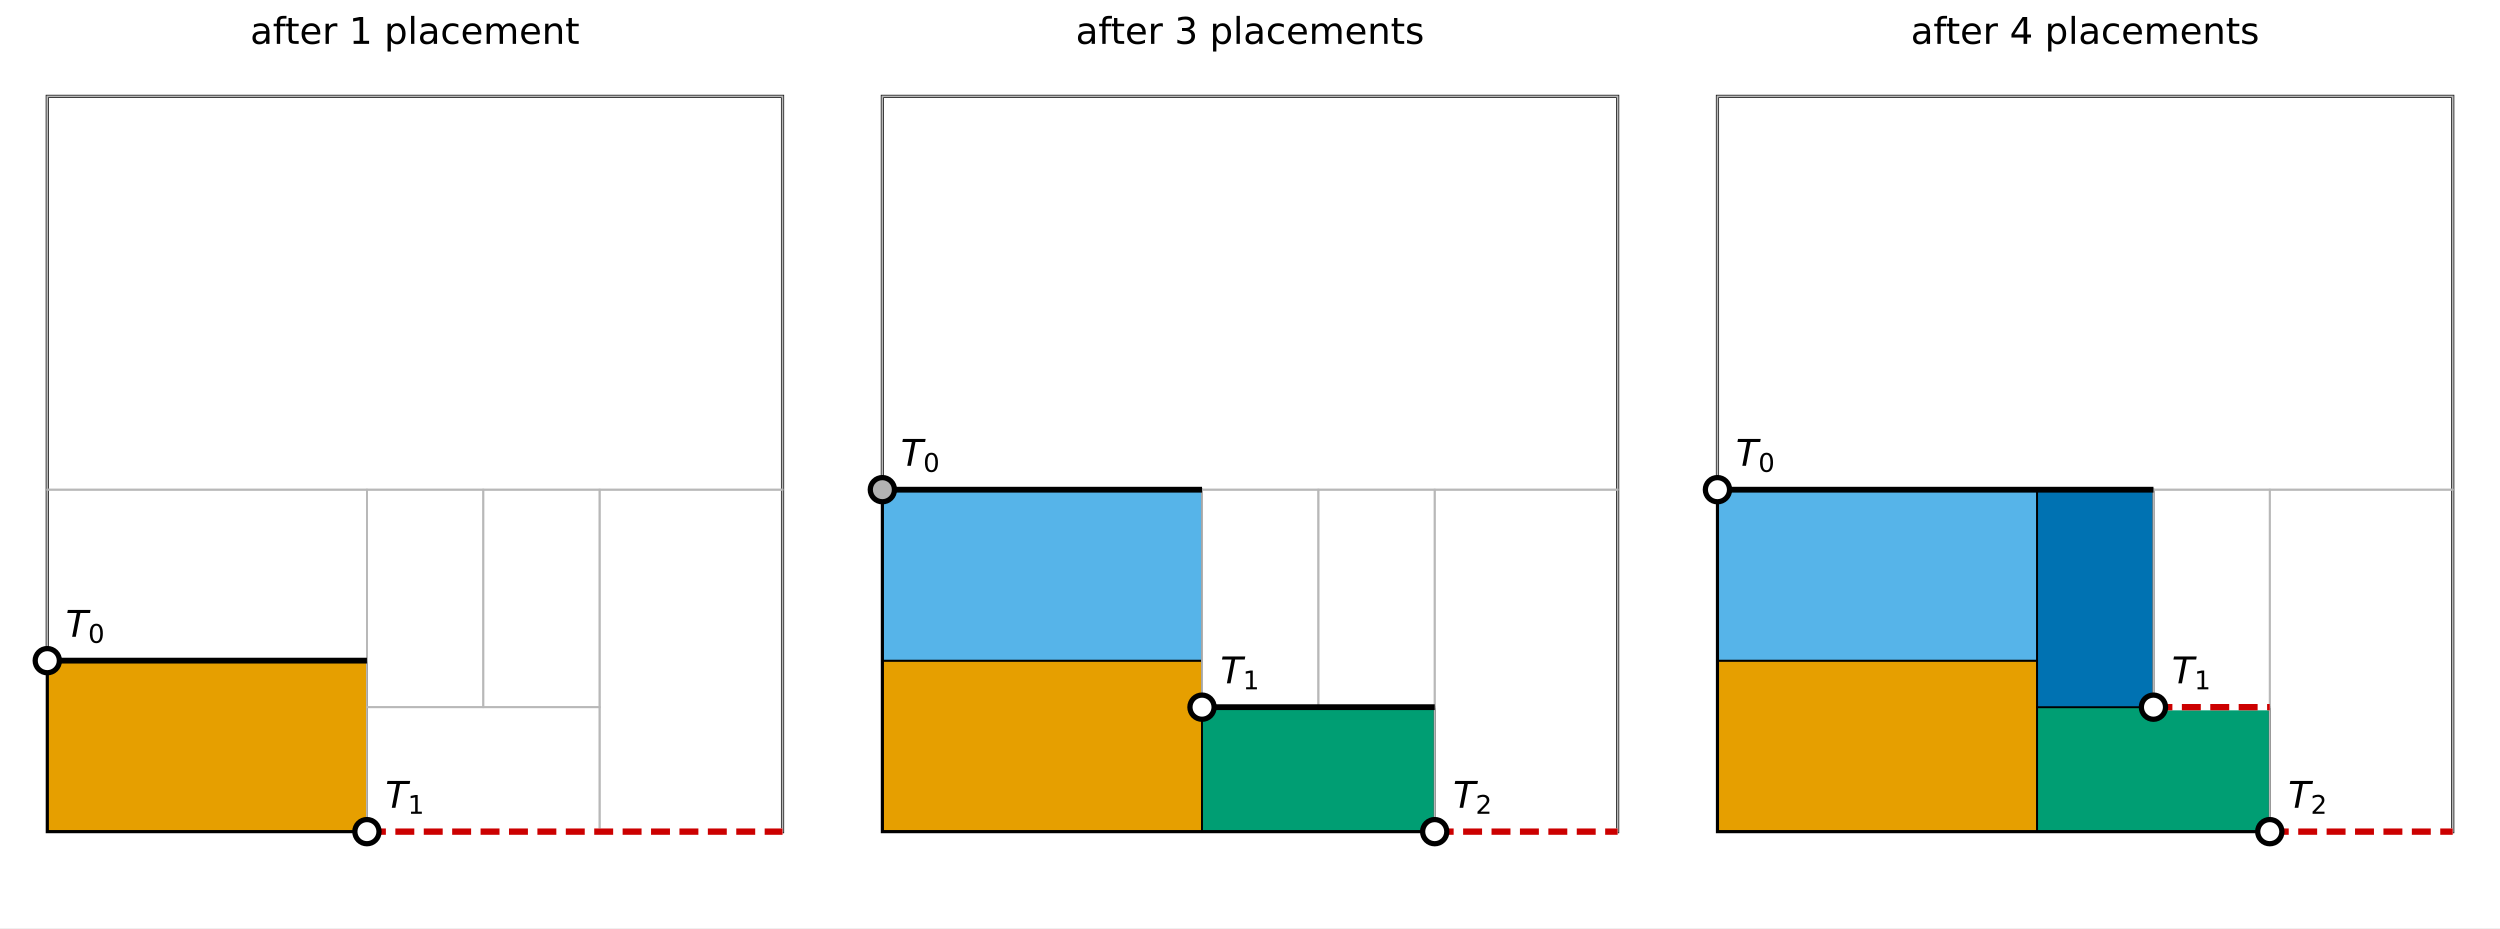
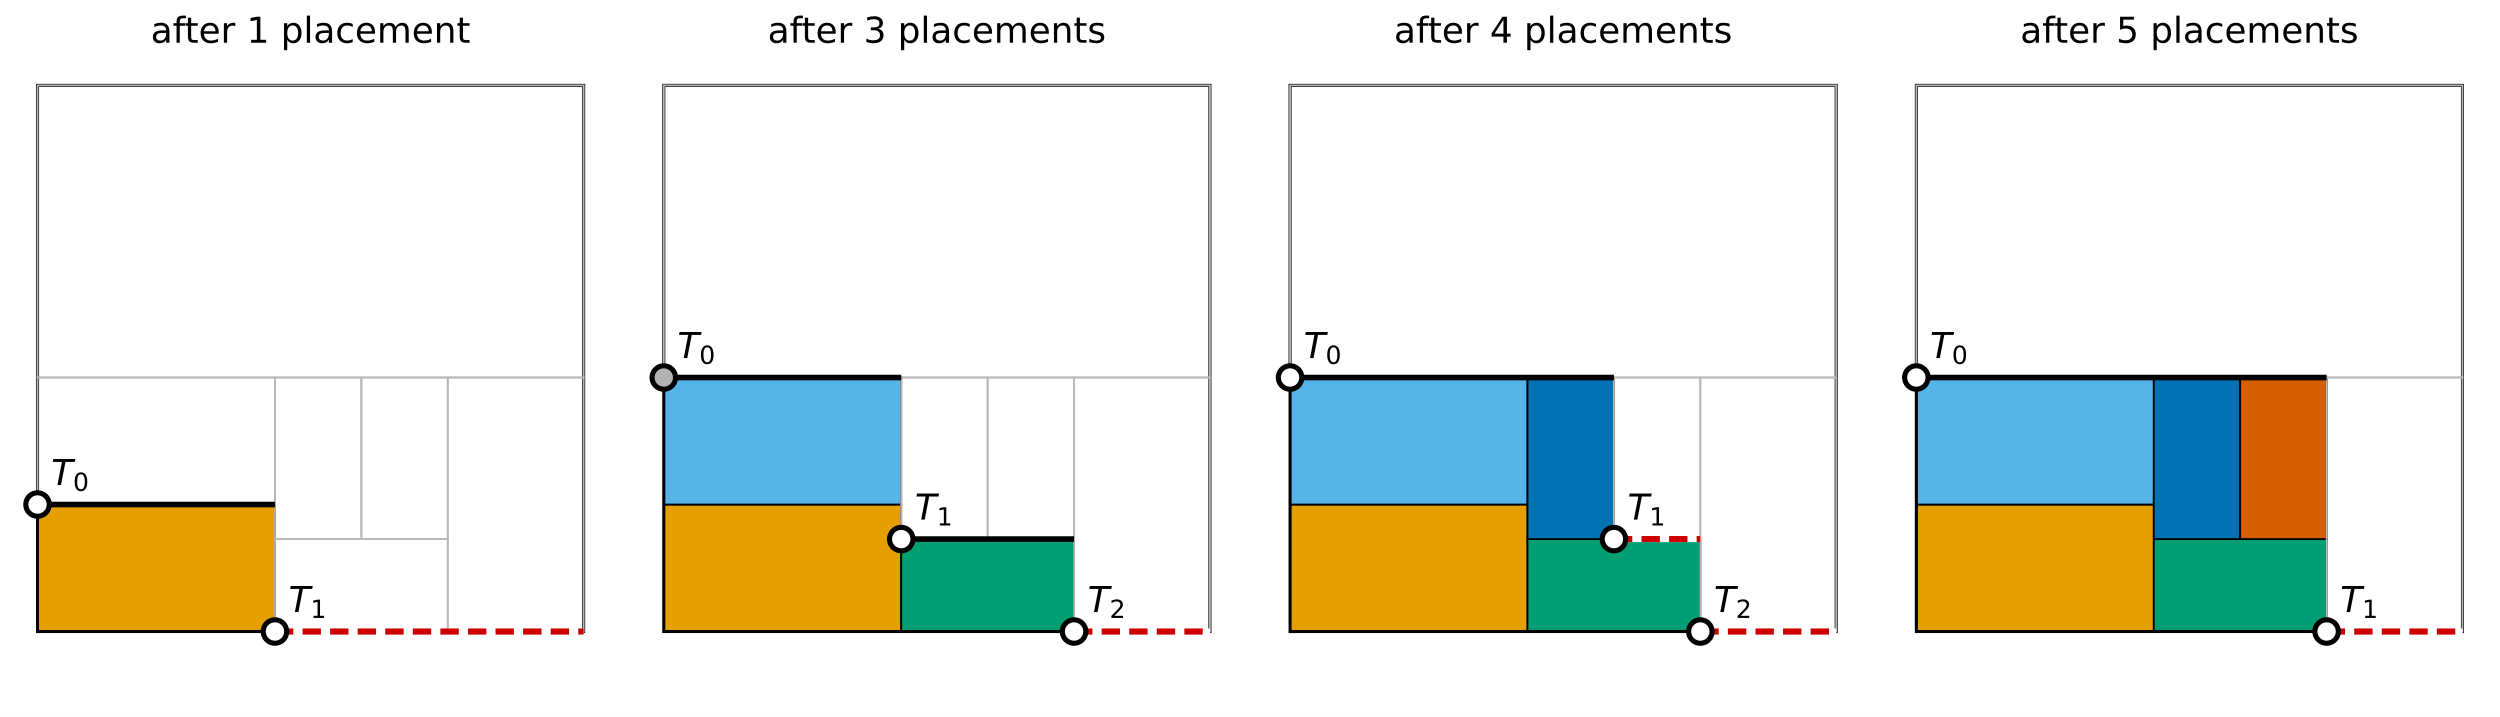
- <svg xmlns="http://www.w3.org/2000/svg" xmlns:xlink="http://www.w3.org/1999/xlink" width="475.2pt" height="176.4pt" viewBox="0 0 475.2 176.4" version="1.1">
+ <svg xmlns="http://www.w3.org/2000/svg" xmlns:xlink="http://www.w3.org/1999/xlink" width="489.6pt" height="140.4pt" viewBox="0 0 489.6 140.4" version="1.1">
  <defs>
    <style type="text/css">*{stroke-linejoin: round; stroke-linecap: butt}</style>
  </defs>
  <g id="figure_1">
    <g id="patch_1">
-       <path d="M 0 176.4  L 475.2 176.4  L 475.2 0  L 0 0  z " style="fill: #ffffff" />
+       <path d="M 0 140.4  L 489.6 140.4  L 489.6 0  L 0 0  z " style="fill: #ffffff" />
    </g>
    <g id="axes_1">
      <g id="patch_2">
-         <path d="M 8.988 158.079  L 69.748 158.079  L 69.748 125.578  L 8.988 125.578  z " clip-path="url(#pff04df0120)" style="fill: #e69f00; stroke: #000000; stroke-width: 0.35; stroke-linejoin: miter" />
+         <path d="M 7.348 123.677  L 53.846 123.677  L 53.846 98.805  L 7.348 98.805  z " clip-path="url(#pceb144fbdd)" style="fill: #e69f00; stroke: #000000; stroke-width: 0.35; stroke-linejoin: miter" />
      </g>
      <g id="patch_3">
-         <path d="M 8.988 158.079  L 148.745 158.079  L 148.745 18.321  L 8.988 18.321  L 8.988 158.079  z " clip-path="url(#pff04df0120)" style="fill: none; stroke: #000000; stroke-width: 0.6; stroke-linejoin: miter" />
+         <path d="M 7.348 123.677  L 114.302 123.677  L 114.302 16.723  L 7.348 16.723  L 7.348 123.677  z " clip-path="url(#pceb144fbdd)" style="fill: none; stroke: #000000; stroke-width: 0.6; stroke-linejoin: miter" />
      </g>
      <g id="patch_4">
-         <path d="M 8.988 125.578  L 69.748 125.578  L 69.748 93.078  L 8.988 93.078  L 8.988 125.578  z " clip-path="url(#pff04df0120)" style="fill: none; stroke: #b8b8b8; stroke-width: 0.35; stroke-linejoin: miter" />
+         <path d="M 7.348 98.805  L 53.846 98.805  L 53.846 73.933  L 7.348 73.933  L 7.348 98.805  z " clip-path="url(#pceb144fbdd)" style="fill: none; stroke: #b8b8b8; stroke-width: 0.35; stroke-linejoin: miter" />
      </g>
      <g id="patch_5">
-         <path d="M 69.748 158.079  L 113.976 158.079  L 113.976 134.421  L 69.748 134.421  L 69.748 158.079  z " clip-path="url(#pff04df0120)" style="fill: none; stroke: #b8b8b8; stroke-width: 0.35; stroke-linejoin: miter" />
+         <path d="M 53.846 123.677  L 87.694 123.677  L 87.694 105.572  L 53.846 105.572  L 53.846 123.677  z " clip-path="url(#pceb144fbdd)" style="fill: none; stroke: #b8b8b8; stroke-width: 0.35; stroke-linejoin: miter" />
      </g>
      <g id="patch_6">
-         <path d="M 69.748 134.421  L 91.862 134.421  L 91.862 93.078  L 69.748 93.078  L 69.748 134.421  z " clip-path="url(#pff04df0120)" style="fill: none; stroke: #b8b8b8; stroke-width: 0.35; stroke-linejoin: miter" />
+         <path d="M 53.846 105.572  L 70.77 105.572  L 70.77 73.933  L 53.846 73.933  L 53.846 105.572  z " clip-path="url(#pceb144fbdd)" style="fill: none; stroke: #b8b8b8; stroke-width: 0.35; stroke-linejoin: miter" />
      </g>
      <g id="patch_7">
-         <path d="M 91.862 134.421  L 113.976 134.421  L 113.976 93.078  L 91.862 93.078  L 91.862 134.421  z " clip-path="url(#pff04df0120)" style="fill: none; stroke: #b8b8b8; stroke-width: 0.35; stroke-linejoin: miter" />
+         <path d="M 70.77 105.572  L 87.694 105.572  L 87.694 73.933  L 70.77 73.933  L 70.77 105.572  z " clip-path="url(#pceb144fbdd)" style="fill: none; stroke: #b8b8b8; stroke-width: 0.35; stroke-linejoin: miter" />
      </g>
      <g id="patch_8">
-         <path d="M 113.976 158.079  L 148.745 158.079  L 148.745 93.078  L 113.976 93.078  L 113.976 158.079  z " clip-path="url(#pff04df0120)" style="fill: none; stroke: #b8b8b8; stroke-width: 0.35; stroke-linejoin: miter" />
+         <path d="M 87.694 123.677  L 114.302 123.677  L 114.302 73.933  L 87.694 73.933  L 87.694 123.677  z " clip-path="url(#pceb144fbdd)" style="fill: none; stroke: #b8b8b8; stroke-width: 0.35; stroke-linejoin: miter" />
      </g>
      <g id="patch_9">
-         <path d="M 8.988 93.078  L 148.745 93.078  L 148.745 18.321  L 8.988 18.321  L 8.988 93.078  z " clip-path="url(#pff04df0120)" style="fill: none; stroke: #b8b8b8; stroke-width: 0.35; stroke-linejoin: miter" />
+         <path d="M 7.348 73.933  L 114.302 73.933  L 114.302 16.723  L 7.348 16.723  L 7.348 73.933  z " clip-path="url(#pceb144fbdd)" style="fill: none; stroke: #b8b8b8; stroke-width: 0.35; stroke-linejoin: miter" />
      </g>
      <g id="text_1">
-         <g transform="translate(47.56464 8.333333) scale(0.07 -0.07)">
+         <g transform="translate(29.52297 8.375) scale(0.07 -0.07)">
          <defs>
            <path id="DejaVuSans-61" d="M 2194 1759  Q 1497 1759 1228 1600  Q 959 1441 959 1056  Q 959 750 1161 570  Q 1363 391 1709 391  Q 2188 391 2477 730  Q 2766 1069 2766 1631  L 2766 1759  L 2194 1759  z M 3341 1997  L 3341 0  L 2766 0  L 2766 531  Q 2569 213 2275 61  Q 1981 -91 1556 -91  Q 1019 -91 701 211  Q 384 513 384 1019  Q 384 1609 779 1909  Q 1175 2209 1959 2209  L 2766 2209  L 2766 2266  Q 2766 2663 2505 2880  Q 2244 3097 1772 3097  Q 1472 3097 1187 3025  Q 903 2953 641 2809  L 641 3341  Q 956 3463 1253 3523  Q 1550 3584 1831 3584  Q 2591 3584 2966 3190  Q 3341 2797 3341 1997  z " transform="scale(0.015625)" />
            <path id="DejaVuSans-66" d="M 2375 4863  L 2375 4384  L 1825 4384  Q 1516 4384 1395 4259  Q 1275 4134 1275 3809  L 1275 3500  L 2222 3500  L 2222 3053  L 1275 3053  L 1275 0  L 697 0  L 697 3053  L 147 3053  L 147 3500  L 697 3500  L 697 3744  Q 697 4328 969 4595  Q 1241 4863 1831 4863  L 2375 4863  z " transform="scale(0.015625)" />
            <path id="DejaVuSans-74" d="M 1172 4494  L 1172 3500  L 2356 3500  L 2356 3053  L 1172 3053  L 1172 1153  Q 1172 725 1289 603  Q 1406 481 1766 481  L 2356 481  L 2356 0  L 1766 0  Q 1100 0 847 248  Q 594 497 594 1153  L 594 3053  L 172 3053  L 172 3500  L 594 3500  L 594 4494  L 1172 4494  z " transform="scale(0.015625)" />
            <path id="DejaVuSans-65" d="M 3597 1894  L 3597 1613  L 953 1613  Q 991 1019 1311 708  Q 1631 397 2203 397  Q 2534 397 2845 478  Q 3156 559 3463 722  L 3463 178  Q 3153 47 2828 -22  Q 2503 -91 2169 -91  Q 1331 -91 842 396  Q 353 884 353 1716  Q 353 2575 817 3079  Q 1281 3584 2069 3584  Q 2775 3584 3186 3129  Q 3597 2675 3597 1894  z M 3022 2063  Q 3016 2534 2758 2815  Q 2500 3097 2075 3097  Q 1594 3097 1305 2825  Q 1016 2553 972 2059  L 3022 2063  z " transform="scale(0.015625)" />
            <path id="DejaVuSans-72" d="M 2631 2963  Q 2534 3019 2420 3045  Q 2306 3072 2169 3072  Q 1681 3072 1420 2755  Q 1159 2438 1159 1844  L 1159 0  L 581 0  L 581 3500  L 1159 3500  L 1159 2956  Q 1341 3275 1631 3429  Q 1922 3584 2338 3584  Q 2397 3584 2469 3576  Q 2541 3569 2628 3553  L 2631 2963  z " transform="scale(0.015625)" />
            <path id="DejaVuSans-20" transform="scale(0.015625)" />
            <path id="DejaVuSans-31" d="M 794 531  L 1825 531  L 1825 4091  L 703 3866  L 703 4441  L 1819 4666  L 2450 4666  L 2450 531  L 3481 531  L 3481 0  L 794 0  L 794 531  z " transform="scale(0.015625)" />
            <path id="DejaVuSans-70" d="M 1159 525  L 1159 -1331  L 581 -1331  L 581 3500  L 1159 3500  L 1159 2969  Q 1341 3281 1617 3432  Q 1894 3584 2278 3584  Q 2916 3584 3314 3078  Q 3713 2572 3713 1747  Q 3713 922 3314 415  Q 2916 -91 2278 -91  Q 1894 -91 1617 61  Q 1341 213 1159 525  z M 3116 1747  Q 3116 2381 2855 2742  Q 2594 3103 2138 3103  Q 1681 3103 1420 2742  Q 1159 2381 1159 1747  Q 1159 1113 1420 752  Q 1681 391 2138 391  Q 2594 391 2855 752  Q 3116 1113 3116 1747  z " transform="scale(0.015625)" />
            <path id="DejaVuSans-6c" d="M 603 4863  L 1178 4863  L 1178 0  L 603 0  L 603 4863  z " transform="scale(0.015625)" />
            <path id="DejaVuSans-63" d="M 3122 3366  L 3122 2828  Q 2878 2963 2633 3030  Q 2388 3097 2138 3097  Q 1578 3097 1268 2742  Q 959 2388 959 1747  Q 959 1106 1268 751  Q 1578 397 2138 397  Q 2388 397 2633 464  Q 2878 531 3122 666  L 3122 134  Q 2881 22 2623 -34  Q 2366 -91 2075 -91  Q 1284 -91 818 406  Q 353 903 353 1747  Q 353 2603 823 3093  Q 1294 3584 2113 3584  Q 2378 3584 2631 3529  Q 2884 3475 3122 3366  z " transform="scale(0.015625)" />
            <path id="DejaVuSans-6d" d="M 3328 2828  Q 3544 3216 3844 3400  Q 4144 3584 4550 3584  Q 5097 3584 5394 3201  Q 5691 2819 5691 2113  L 5691 0  L 5113 0  L 5113 2094  Q 5113 2597 4934 2840  Q 4756 3084 4391 3084  Q 3944 3084 3684 2787  Q 3425 2491 3425 1978  L 3425 0  L 2847 0  L 2847 2094  Q 2847 2600 2669 2842  Q 2491 3084 2119 3084  Q 1678 3084 1418 2786  Q 1159 2488 1159 1978  L 1159 0  L 581 0  L 581 3500  L 1159 3500  L 1159 2956  Q 1356 3278 1631 3431  Q 1906 3584 2284 3584  Q 2666 3584 2933 3390  Q 3200 3197 3328 2828  z " transform="scale(0.015625)" />
            <path id="DejaVuSans-6e" d="M 3513 2113  L 3513 0  L 2938 0  L 2938 2094  Q 2938 2591 2744 2837  Q 2550 3084 2163 3084  Q 1697 3084 1428 2787  Q 1159 2491 1159 1978  L 1159 0  L 581 0  L 581 3500  L 1159 3500  L 1159 2956  Q 1366 3272 1645 3428  Q 1925 3584 2291 3584  Q 2894 3584 3203 3211  Q 3513 2838 3513 2113  z " transform="scale(0.015625)" />
          </defs>
          <use xlink:href="#DejaVuSans-61" />
          <use xlink:href="#DejaVuSans-66" transform="translate(61.2793 0)" />
          <use xlink:href="#DejaVuSans-74" transform="translate(94.73438 0)" />
          <use xlink:href="#DejaVuSans-65" transform="translate(133.9434 0)" />
          <use xlink:href="#DejaVuSans-72" transform="translate(195.4668 0)" />
          <use xlink:href="#DejaVuSans-20" transform="translate(236.5801 0)" />
          <use xlink:href="#DejaVuSans-31" transform="translate(268.3672 0)" />
          <use xlink:href="#DejaVuSans-20" transform="translate(331.9902 0)" />
          <use xlink:href="#DejaVuSans-70" transform="translate(363.7773 0)" />
          <use xlink:href="#DejaVuSans-6c" transform="translate(427.2539 0)" />
          <use xlink:href="#DejaVuSans-61" transform="translate(455.0371 0)" />
          <use xlink:href="#DejaVuSans-63" transform="translate(516.3164 0)" />
          <use xlink:href="#DejaVuSans-65" transform="translate(571.2969 0)" />
          <use xlink:href="#DejaVuSans-6d" transform="translate(632.8203 0)" />
          <use xlink:href="#DejaVuSans-65" transform="translate(730.2324 0)" />
          <use xlink:href="#DejaVuSans-6e" transform="translate(791.7559 0)" />
          <use xlink:href="#DejaVuSans-74" transform="translate(855.1348 0)" />
        </g>
      </g>
      <g id="line2d_1">
-         <path d="M 8.988 125.578  L 69.748 125.578  " clip-path="url(#pff04df0120)" style="fill: none; stroke: #000000; stroke-width: 1.1" />
+         <path d="M 7.348 98.805  L 53.846 98.805  " clip-path="url(#pceb144fbdd)" style="fill: none; stroke: #000000; stroke-width: 1.1" />
      </g>
      <g id="line2d_2">
-         <path d="M 69.748 158.079  L 148.745 158.079  " clip-path="url(#pff04df0120)" style="fill: none; stroke: #ffffff; stroke-width: 1.2" />
+         <path d="M 53.846 123.677  L 114.302 123.677  " clip-path="url(#pceb144fbdd)" style="fill: none; stroke: #ffffff; stroke-width: 1.2" />
      </g>
      <g id="line2d_3">
-         <path d="M 69.748 158.079  L 148.745 158.079  " clip-path="url(#pff04df0120)" style="fill: none; stroke-dasharray: 3.6,1.8; stroke-dashoffset: 0; stroke: #cc0000; stroke-width: 1.2" />
+         <path d="M 53.846 123.677  L 114.302 123.677  " clip-path="url(#pceb144fbdd)" style="fill: none; stroke-dasharray: 3.6,1.8; stroke-dashoffset: 0; stroke: #cc0000; stroke-width: 1.2" />
      </g>
      <g id="line2d_4">
-         <path d="M 8.988 125.578  " clip-path="url(#pff04df0120)" style="fill: none; stroke: #1f77b4; stroke-width: 1.5; stroke-linecap: square" />
+         <path d="M 7.348 98.805  " clip-path="url(#pceb144fbdd)" style="fill: none; stroke: #1f77b4; stroke-width: 1.5; stroke-linecap: square" />
        <defs>
-           <path id="m4754c77127" d="M 0 2.3  C 0.61 2.3 1.195 2.058 1.626 1.626  C 2.058 1.195 2.3 0.61 2.3 0  C 2.3 -0.61 2.058 -1.195 1.626 -1.626  C 1.195 -2.058 0.61 -2.3 0 -2.3  C -0.61 -2.3 -1.195 -2.058 -1.626 -1.626  C -2.058 -1.195 -2.3 -0.61 -2.3 0  C -2.3 0.61 -2.058 1.195 -1.626 1.626  C -1.195 2.058 -0.61 2.3 0 2.3  z " style="stroke: #000000" />
+           <path id="m1d8329121a" d="M 0 2.3  C 0.61 2.3 1.195 2.058 1.626 1.626  C 2.058 1.195 2.3 0.61 2.3 0  C 2.3 -0.61 2.058 -1.195 1.626 -1.626  C 1.195 -2.058 0.61 -2.3 0 -2.3  C -0.61 -2.3 -1.195 -2.058 -1.626 -1.626  C -2.058 -1.195 -2.3 -0.61 -2.3 0  C -2.3 0.61 -2.058 1.195 -1.626 1.626  C -1.195 2.058 -0.61 2.3 0 2.3  z " style="stroke: #000000" />
        </defs>
-         <g clip-path="url(#pff04df0120)">
-           <use xlink:href="#m4754c77127" x="8.988" y="125.578" style="fill: #ffffff; stroke: #000000" />
+         <g clip-path="url(#pceb144fbdd)">
+           <use xlink:href="#m1d8329121a" x="7.348" y="98.805" style="fill: #ffffff; stroke: #000000" />
        </g>
      </g>
      <g id="line2d_5">
-         <path d="M 69.748 158.079  " clip-path="url(#pff04df0120)" style="fill: none; stroke: #ff7f0e; stroke-width: 1.5; stroke-linecap: square" />
-         <g clip-path="url(#pff04df0120)">
-           <use xlink:href="#m4754c77127" x="69.748" y="158.079" style="fill: #ffffff; stroke: #000000" />
+         <path d="M 53.846 123.677  " clip-path="url(#pceb144fbdd)" style="fill: none; stroke: #ff7f0e; stroke-width: 1.5; stroke-linecap: square" />
+         <g clip-path="url(#pceb144fbdd)">
+           <use xlink:href="#m1d8329121a" x="53.846" y="123.677" style="fill: #ffffff; stroke: #000000" />
        </g>
      </g>
      <g id="text_2">
-         <g transform="translate(12.48182 121.0479) scale(0.07 -0.07)">
+         <g transform="translate(10.02159 94.99633) scale(0.07 -0.07)">
          <defs>
            <path id="DejaVuSans-Oblique-54" d="M 378 4666  L 4325 4666  L 4225 4134  L 2559 4134  L 1759 0  L 1125 0  L 1925 4134  L 275 4134  L 378 4666  z " transform="scale(0.015625)" />
            <path id="DejaVuSans-30" d="M 2034 4250  Q 1547 4250 1301 3770  Q 1056 3291 1056 2328  Q 1056 1369 1301 889  Q 1547 409 2034 409  Q 2525 409 2770 889  Q 3016 1369 3016 2328  Q 3016 3291 2770 3770  Q 2525 4250 2034 4250  z M 2034 4750  Q 2819 4750 3233 4129  Q 3647 3509 3647 2328  Q 3647 1150 3233 529  Q 2819 -91 2034 -91  Q 1250 -91 836 529  Q 422 1150 422 2328  Q 422 3509 836 4129  Q 1250 4750 2034 4750  z " transform="scale(0.015625)" />
          </defs>
          <use xlink:href="#DejaVuSans-Oblique-54" transform="translate(0 0.09375)" />
          <use xlink:href="#DejaVuSans-30" transform="translate(61.08398 -16.3125) scale(0.7)" />
        </g>
      </g>
      <g id="text_3">
-         <g transform="translate(73.24147 153.5483) scale(0.07 -0.07)">
+         <g transform="translate(56.52011 119.8685) scale(0.07 -0.07)">
          <use xlink:href="#DejaVuSans-Oblique-54" transform="translate(0 0.09375)" />
          <use xlink:href="#DejaVuSans-31" transform="translate(61.08398 -16.3125) scale(0.7)" />
        </g>
      </g>
    </g>
    <g id="axes_2">
      <g id="patch_10">
-         <path d="M 167.721 158.079  L 228.481 158.079  L 228.481 125.578  L 167.721 125.578  z " clip-path="url(#p7f7f23c8ca)" style="fill: #e69f00; stroke: #000000; stroke-width: 0.35; stroke-linejoin: miter" />
+         <path d="M 129.998 123.677  L 176.496 123.677  L 176.496 98.805  L 129.998 98.805  z " clip-path="url(#p088e3262a7)" style="fill: #e69f00; stroke: #000000; stroke-width: 0.35; stroke-linejoin: miter" />
      </g>
      <g id="patch_11">
-         <path d="M 167.721 125.578  L 228.481 125.578  L 228.481 93.078  L 167.721 93.078  z " clip-path="url(#p7f7f23c8ca)" style="fill: #56b4e9; stroke: #000000; stroke-width: 0.35; stroke-linejoin: miter" />
+         <path d="M 129.998 98.805  L 176.496 98.805  L 176.496 73.933  L 129.998 73.933  z " clip-path="url(#p088e3262a7)" style="fill: #56b4e9; stroke: #000000; stroke-width: 0.35; stroke-linejoin: miter" />
      </g>
      <g id="patch_12">
-         <path d="M 228.481 158.079  L 272.71 158.079  L 272.71 134.421  L 228.481 134.421  z " clip-path="url(#p7f7f23c8ca)" style="fill: #009e73; stroke: #000000; stroke-width: 0.35; stroke-linejoin: miter" />
+         <path d="M 176.496 123.677  L 210.344 123.677  L 210.344 105.572  L 176.496 105.572  z " clip-path="url(#p088e3262a7)" style="fill: #009e73; stroke: #000000; stroke-width: 0.35; stroke-linejoin: miter" />
      </g>
      <g id="patch_13">
-         <path d="M 167.721 158.079  L 307.479 158.079  L 307.479 18.321  L 167.721 18.321  L 167.721 158.079  z " clip-path="url(#p7f7f23c8ca)" style="fill: none; stroke: #000000; stroke-width: 0.6; stroke-linejoin: miter" />
+         <path d="M 129.998 123.677  L 236.952 123.677  L 236.952 16.723  L 129.998 16.723  L 129.998 123.677  z " clip-path="url(#p088e3262a7)" style="fill: none; stroke: #000000; stroke-width: 0.6; stroke-linejoin: miter" />
      </g>
      <g id="patch_14">
-         <path d="M 228.481 134.421  L 250.595 134.421  L 250.595 93.078  L 228.481 93.078  L 228.481 134.421  z " clip-path="url(#p7f7f23c8ca)" style="fill: none; stroke: #b8b8b8; stroke-width: 0.35; stroke-linejoin: miter" />
+         <path d="M 176.496 105.572  L 193.42 105.572  L 193.42 73.933  L 176.496 73.933  L 176.496 105.572  z " clip-path="url(#p088e3262a7)" style="fill: none; stroke: #b8b8b8; stroke-width: 0.35; stroke-linejoin: miter" />
      </g>
      <g id="patch_15">
-         <path d="M 250.595 134.421  L 272.71 134.421  L 272.71 93.078  L 250.595 93.078  L 250.595 134.421  z " clip-path="url(#p7f7f23c8ca)" style="fill: none; stroke: #b8b8b8; stroke-width: 0.35; stroke-linejoin: miter" />
+         <path d="M 193.42 105.572  L 210.344 105.572  L 210.344 73.933  L 193.42 73.933  L 193.42 105.572  z " clip-path="url(#p088e3262a7)" style="fill: none; stroke: #b8b8b8; stroke-width: 0.35; stroke-linejoin: miter" />
      </g>
      <g id="patch_16">
-         <path d="M 272.71 158.079  L 307.479 158.079  L 307.479 93.078  L 272.71 93.078  L 272.71 158.079  z " clip-path="url(#p7f7f23c8ca)" style="fill: none; stroke: #b8b8b8; stroke-width: 0.35; stroke-linejoin: miter" />
+         <path d="M 210.344 123.677  L 236.952 123.677  L 236.952 73.933  L 210.344 73.933  L 210.344 123.677  z " clip-path="url(#p088e3262a7)" style="fill: none; stroke: #b8b8b8; stroke-width: 0.35; stroke-linejoin: miter" />
      </g>
      <g id="patch_17">
-         <path d="M 167.721 93.078  L 307.479 93.078  L 307.479 18.321  L 167.721 18.321  L 167.721 93.078  z " clip-path="url(#p7f7f23c8ca)" style="fill: none; stroke: #b8b8b8; stroke-width: 0.35; stroke-linejoin: miter" />
+         <path d="M 129.998 73.933  L 236.952 73.933  L 236.952 16.723  L 129.998 16.723  L 129.998 73.933  z " clip-path="url(#p088e3262a7)" style="fill: none; stroke: #b8b8b8; stroke-width: 0.35; stroke-linejoin: miter" />
      </g>
      <g id="text_4">
-         <g transform="translate(204.4747 8.333333) scale(0.07 -0.07)">
+         <g transform="translate(150.3497 8.375) scale(0.07 -0.07)">
          <defs>
            <path id="DejaVuSans-33" d="M 2597 2516  Q 3050 2419 3304 2112  Q 3559 1806 3559 1356  Q 3559 666 3084 287  Q 2609 -91 1734 -91  Q 1441 -91 1130 -33  Q 819 25 488 141  L 488 750  Q 750 597 1062 519  Q 1375 441 1716 441  Q 2309 441 2620 675  Q 2931 909 2931 1356  Q 2931 1769 2642 2001  Q 2353 2234 1838 2234  L 1294 2234  L 1294 2753  L 1863 2753  Q 2328 2753 2575 2939  Q 2822 3125 2822 3475  Q 2822 3834 2567 4026  Q 2313 4219 1838 4219  Q 1578 4219 1281 4162  Q 984 4106 628 3988  L 628 4550  Q 988 4650 1302 4700  Q 1616 4750 1894 4750  Q 2613 4750 3031 4423  Q 3450 4097 3450 3541  Q 3450 3153 3228 2886  Q 3006 2619 2597 2516  z " transform="scale(0.015625)" />
            <path id="DejaVuSans-73" d="M 2834 3397  L 2834 2853  Q 2591 2978 2328 3040  Q 2066 3103 1784 3103  Q 1356 3103 1142 2972  Q 928 2841 928 2578  Q 928 2378 1081 2264  Q 1234 2150 1697 2047  L 1894 2003  Q 2506 1872 2764 1633  Q 3022 1394 3022 966  Q 3022 478 2636 193  Q 2250 -91 1575 -91  Q 1294 -91 989 -36  Q 684 19 347 128  L 347 722  Q 666 556 975 473  Q 1284 391 1588 391  Q 1994 391 2212 530  Q 2431 669 2431 922  Q 2431 1156 2273 1281  Q 2116 1406 1581 1522  L 1381 1569  Q 847 1681 609 1914  Q 372 2147 372 2553  Q 372 3047 722 3315  Q 1072 3584 1716 3584  Q 2034 3584 2315 3537  Q 2597 3491 2834 3397  z " transform="scale(0.015625)" />
          </defs>
          <use xlink:href="#DejaVuSans-61" />
          <use xlink:href="#DejaVuSans-66" transform="translate(61.2793 0)" />
          <use xlink:href="#DejaVuSans-74" transform="translate(94.73438 0)" />
          <use xlink:href="#DejaVuSans-65" transform="translate(133.9434 0)" />
          <use xlink:href="#DejaVuSans-72" transform="translate(195.4668 0)" />
          <use xlink:href="#DejaVuSans-20" transform="translate(236.5801 0)" />
          <use xlink:href="#DejaVuSans-33" transform="translate(268.3672 0)" />
          <use xlink:href="#DejaVuSans-20" transform="translate(331.9902 0)" />
          <use xlink:href="#DejaVuSans-70" transform="translate(363.7773 0)" />
          <use xlink:href="#DejaVuSans-6c" transform="translate(427.2539 0)" />
          <use xlink:href="#DejaVuSans-61" transform="translate(455.0371 0)" />
          <use xlink:href="#DejaVuSans-63" transform="translate(516.3164 0)" />
          <use xlink:href="#DejaVuSans-65" transform="translate(571.2969 0)" />
          <use xlink:href="#DejaVuSans-6d" transform="translate(632.8203 0)" />
          <use xlink:href="#DejaVuSans-65" transform="translate(730.2324 0)" />
          <use xlink:href="#DejaVuSans-6e" transform="translate(791.7559 0)" />
          <use xlink:href="#DejaVuSans-74" transform="translate(855.1348 0)" />
          <use xlink:href="#DejaVuSans-73" transform="translate(894.3438 0)" />
        </g>
      </g>
      <g id="line2d_6">
-         <path d="M 167.721 93.078  L 228.481 93.078  " clip-path="url(#p7f7f23c8ca)" style="fill: none; stroke: #000000; stroke-width: 1.1" />
+         <path d="M 129.998 73.933  L 176.496 73.933  " clip-path="url(#p088e3262a7)" style="fill: none; stroke: #000000; stroke-width: 1.1" />
      </g>
      <g id="line2d_7">
-         <path d="M 228.481 134.421  L 272.71 134.421  " clip-path="url(#p7f7f23c8ca)" style="fill: none; stroke: #000000; stroke-width: 1.1" />
+         <path d="M 176.496 105.572  L 210.344 105.572  " clip-path="url(#p088e3262a7)" style="fill: none; stroke: #000000; stroke-width: 1.1" />
      </g>
      <g id="line2d_8">
-         <path d="M 272.71 158.079  L 307.479 158.079  " clip-path="url(#p7f7f23c8ca)" style="fill: none; stroke: #ffffff; stroke-width: 1.2" />
+         <path d="M 210.344 123.677  L 236.952 123.677  " clip-path="url(#p088e3262a7)" style="fill: none; stroke: #ffffff; stroke-width: 1.2" />
      </g>
      <g id="line2d_9">
-         <path d="M 272.71 158.079  L 307.479 158.079  " clip-path="url(#p7f7f23c8ca)" style="fill: none; stroke-dasharray: 3.6,1.8; stroke-dashoffset: 0; stroke: #cc0000; stroke-width: 1.2" />
+         <path d="M 210.344 123.677  L 236.952 123.677  " clip-path="url(#p088e3262a7)" style="fill: none; stroke-dasharray: 3.6,1.8; stroke-dashoffset: 0; stroke: #cc0000; stroke-width: 1.2" />
      </g>
      <g id="line2d_10">
-         <path d="M 167.721 93.078  " clip-path="url(#p7f7f23c8ca)" style="fill: none; stroke: #1f77b4; stroke-width: 1.5; stroke-linecap: square" />
+         <path d="M 129.998 73.933  " clip-path="url(#p088e3262a7)" style="fill: none; stroke: #1f77b4; stroke-width: 1.5; stroke-linecap: square" />
        <defs>
-           <path id="md50aabd55b" d="M 0 2.3  C 0.61 2.3 1.195 2.058 1.626 1.626  C 2.058 1.195 2.3 0.61 2.3 0  C 2.3 -0.61 2.058 -1.195 1.626 -1.626  C 1.195 -2.058 0.61 -2.3 0 -2.3  C -0.61 -2.3 -1.195 -2.058 -1.626 -1.626  C -2.058 -1.195 -2.3 -0.61 -2.3 0  C -2.3 0.61 -2.058 1.195 -1.626 1.626  C -1.195 2.058 -0.61 2.3 0 2.3  z " style="stroke: #000000" />
+           <path id="m96005dc7ae" d="M 0 2.3  C 0.61 2.3 1.195 2.058 1.626 1.626  C 2.058 1.195 2.3 0.61 2.3 0  C 2.3 -0.61 2.058 -1.195 1.626 -1.626  C 1.195 -2.058 0.61 -2.3 0 -2.3  C -0.61 -2.3 -1.195 -2.058 -1.626 -1.626  C -2.058 -1.195 -2.3 -0.61 -2.3 0  C -2.3 0.61 -2.058 1.195 -1.626 1.626  C -1.195 2.058 -0.61 2.3 0 2.3  z " style="stroke: #000000" />
        </defs>
-         <g clip-path="url(#p7f7f23c8ca)">
-           <use xlink:href="#md50aabd55b" x="167.721" y="93.078" style="fill: #b2b2b2; stroke: #000000" />
+         <g clip-path="url(#p088e3262a7)">
+           <use xlink:href="#m96005dc7ae" x="129.998" y="73.933" style="fill: #b2b2b2; stroke: #000000" />
        </g>
      </g>
      <g id="line2d_11">
-         <path d="M 228.481 134.421  " clip-path="url(#p7f7f23c8ca)" style="fill: none; stroke: #ff7f0e; stroke-width: 1.5; stroke-linecap: square" />
-         <g clip-path="url(#p7f7f23c8ca)">
-           <use xlink:href="#m4754c77127" x="228.481" y="134.421" style="fill: #ffffff; stroke: #000000" />
+         <path d="M 176.496 105.572  " clip-path="url(#p088e3262a7)" style="fill: none; stroke: #ff7f0e; stroke-width: 1.5; stroke-linecap: square" />
+         <g clip-path="url(#p088e3262a7)">
+           <use xlink:href="#m1d8329121a" x="176.496" y="105.572" style="fill: #ffffff; stroke: #000000" />
        </g>
      </g>
      <g id="line2d_12">
-         <path d="M 272.71 158.079  " clip-path="url(#p7f7f23c8ca)" style="fill: none; stroke: #2ca02c; stroke-width: 1.5; stroke-linecap: square" />
-         <g clip-path="url(#p7f7f23c8ca)">
-           <use xlink:href="#m4754c77127" x="272.71" y="158.079" style="fill: #ffffff; stroke: #000000" />
+         <path d="M 210.344 123.677  " clip-path="url(#p088e3262a7)" style="fill: none; stroke: #2ca02c; stroke-width: 1.5; stroke-linecap: square" />
+         <g clip-path="url(#p088e3262a7)">
+           <use xlink:href="#m1d8329121a" x="210.344" y="123.677" style="fill: #ffffff; stroke: #000000" />
        </g>
      </g>
      <g id="text_5">
-         <g transform="translate(171.2152 88.5474) scale(0.07 -0.07)">
+         <g transform="translate(132.6716 70.12417) scale(0.07 -0.07)">
          <use xlink:href="#DejaVuSans-Oblique-54" transform="translate(0 0.09375)" />
          <use xlink:href="#DejaVuSans-30" transform="translate(61.08398 -16.3125) scale(0.7)" />
        </g>
      </g>
      <g id="text_6">
-         <g transform="translate(231.9748 129.8903) scale(0.07 -0.07)">
+         <g transform="translate(179.1701 101.7633) scale(0.07 -0.07)">
          <use xlink:href="#DejaVuSans-Oblique-54" transform="translate(0 0.09375)" />
          <use xlink:href="#DejaVuSans-31" transform="translate(61.08398 -16.3125) scale(0.7)" />
        </g>
      </g>
      <g id="text_7">
-         <g transform="translate(276.2036 153.5483) scale(0.07 -0.07)">
+         <g transform="translate(213.0178 119.8685) scale(0.07 -0.07)">
          <defs>
            <path id="DejaVuSans-32" d="M 1228 531  L 3431 531  L 3431 0  L 469 0  L 469 531  Q 828 903 1448 1529  Q 2069 2156 2228 2338  Q 2531 2678 2651 2914  Q 2772 3150 2772 3378  Q 2772 3750 2511 3984  Q 2250 4219 1831 4219  Q 1534 4219 1204 4116  Q 875 4013 500 3803  L 500 4441  Q 881 4594 1212 4672  Q 1544 4750 1819 4750  Q 2544 4750 2975 4387  Q 3406 4025 3406 3419  Q 3406 3131 3298 2873  Q 3191 2616 2906 2266  Q 2828 2175 2409 1742  Q 1991 1309 1228 531  z " transform="scale(0.015625)" />
          </defs>
          <use xlink:href="#DejaVuSans-Oblique-54" transform="translate(0 0.09375)" />
          <use xlink:href="#DejaVuSans-32" transform="translate(61.08398 -16.3125) scale(0.7)" />
        </g>
      </g>
    </g>
    <g id="axes_3">
      <g id="patch_18">
-         <path d="M 326.455 158.079  L 387.214 158.079  L 387.214 125.578  L 326.455 125.578  z " clip-path="url(#p185af23406)" style="fill: #e69f00; stroke: #000000; stroke-width: 0.35; stroke-linejoin: miter" />
+         <path d="M 252.648 123.677  L 299.146 123.677  L 299.146 98.805  L 252.648 98.805  z " clip-path="url(#p9e22d1262c)" style="fill: #e69f00; stroke: #000000; stroke-width: 0.35; stroke-linejoin: miter" />
      </g>
      <g id="patch_19">
-         <path d="M 326.455 125.578  L 387.214 125.578  L 387.214 93.078  L 326.455 93.078  z " clip-path="url(#p185af23406)" style="fill: #56b4e9; stroke: #000000; stroke-width: 0.35; stroke-linejoin: miter" />
+         <path d="M 252.648 98.805  L 299.146 98.805  L 299.146 73.933  L 252.648 73.933  z " clip-path="url(#p9e22d1262c)" style="fill: #56b4e9; stroke: #000000; stroke-width: 0.35; stroke-linejoin: miter" />
      </g>
      <g id="patch_20">
-         <path d="M 387.214 158.079  L 431.443 158.079  L 431.443 134.421  L 387.214 134.421  z " clip-path="url(#p185af23406)" style="fill: #009e73; stroke: #000000; stroke-width: 0.35; stroke-linejoin: miter" />
+         <path d="M 299.146 123.677  L 332.994 123.677  L 332.994 105.572  L 299.146 105.572  z " clip-path="url(#p9e22d1262c)" style="fill: #009e73; stroke: #000000; stroke-width: 0.35; stroke-linejoin: miter" />
      </g>
      <g id="patch_21">
-         <path d="M 387.214 134.421  L 409.329 134.421  L 409.329 93.078  L 387.214 93.078  z " clip-path="url(#p185af23406)" style="fill: #0072b2; stroke: #000000; stroke-width: 0.35; stroke-linejoin: miter" />
+         <path d="M 299.146 105.572  L 316.07 105.572  L 316.07 73.933  L 299.146 73.933  z " clip-path="url(#p9e22d1262c)" style="fill: #0072b2; stroke: #000000; stroke-width: 0.35; stroke-linejoin: miter" />
      </g>
      <g id="patch_22">
-         <path d="M 326.455 158.079  L 466.212 158.079  L 466.212 18.321  L 326.455 18.321  L 326.455 158.079  z " clip-path="url(#p185af23406)" style="fill: none; stroke: #000000; stroke-width: 0.6; stroke-linejoin: miter" />
+         <path d="M 252.648 123.677  L 359.602 123.677  L 359.602 16.723  L 252.648 16.723  L 252.648 123.677  z " clip-path="url(#p9e22d1262c)" style="fill: none; stroke: #000000; stroke-width: 0.6; stroke-linejoin: miter" />
      </g>
      <g id="patch_23">
-         <path d="M 409.329 134.421  L 431.443 134.421  L 431.443 93.078  L 409.329 93.078  L 409.329 134.421  z " clip-path="url(#p185af23406)" style="fill: none; stroke: #b8b8b8; stroke-width: 0.35; stroke-linejoin: miter" />
+         <path d="M 316.07 105.572  L 332.994 105.572  L 332.994 73.933  L 316.07 73.933  L 316.07 105.572  z " clip-path="url(#p9e22d1262c)" style="fill: none; stroke: #b8b8b8; stroke-width: 0.35; stroke-linejoin: miter" />
      </g>
      <g id="patch_24">
-         <path d="M 431.443 158.079  L 466.212 158.079  L 466.212 93.078  L 431.443 93.078  L 431.443 158.079  z " clip-path="url(#p185af23406)" style="fill: none; stroke: #b8b8b8; stroke-width: 0.35; stroke-linejoin: miter" />
+         <path d="M 332.994 123.677  L 359.602 123.677  L 359.602 73.933  L 332.994 73.933  L 332.994 123.677  z " clip-path="url(#p9e22d1262c)" style="fill: none; stroke: #b8b8b8; stroke-width: 0.35; stroke-linejoin: miter" />
      </g>
      <g id="patch_25">
-         <path d="M 326.455 93.078  L 466.212 93.078  L 466.212 18.321  L 326.455 18.321  L 326.455 93.078  z " clip-path="url(#p185af23406)" style="fill: none; stroke: #b8b8b8; stroke-width: 0.35; stroke-linejoin: miter" />
+         <path d="M 252.648 73.933  L 359.602 73.933  L 359.602 16.723  L 252.648 16.723  L 252.648 73.933  z " clip-path="url(#p9e22d1262c)" style="fill: none; stroke: #b8b8b8; stroke-width: 0.35; stroke-linejoin: miter" />
      </g>
      <g id="text_8">
-         <g transform="translate(363.208 8.333333) scale(0.07 -0.07)">
+         <g transform="translate(272.9997 8.375) scale(0.07 -0.07)">
          <defs>
            <path id="DejaVuSans-34" d="M 2419 4116  L 825 1625  L 2419 1625  L 2419 4116  z M 2253 4666  L 3047 4666  L 3047 1625  L 3713 1625  L 3713 1100  L 3047 1100  L 3047 0  L 2419 0  L 2419 1100  L 313 1100  L 313 1709  L 2253 4666  z " transform="scale(0.015625)" />
          </defs>
          <use xlink:href="#DejaVuSans-61" />
          <use xlink:href="#DejaVuSans-66" transform="translate(61.2793 0)" />
          <use xlink:href="#DejaVuSans-74" transform="translate(94.73438 0)" />
          <use xlink:href="#DejaVuSans-65" transform="translate(133.9434 0)" />
          <use xlink:href="#DejaVuSans-72" transform="translate(195.4668 0)" />
          <use xlink:href="#DejaVuSans-20" transform="translate(236.5801 0)" />
          <use xlink:href="#DejaVuSans-34" transform="translate(268.3672 0)" />
          <use xlink:href="#DejaVuSans-20" transform="translate(331.9902 0)" />
          <use xlink:href="#DejaVuSans-70" transform="translate(363.7773 0)" />
          <use xlink:href="#DejaVuSans-6c" transform="translate(427.2539 0)" />
          <use xlink:href="#DejaVuSans-61" transform="translate(455.0371 0)" />
          <use xlink:href="#DejaVuSans-63" transform="translate(516.3164 0)" />
          <use xlink:href="#DejaVuSans-65" transform="translate(571.2969 0)" />
          <use xlink:href="#DejaVuSans-6d" transform="translate(632.8203 0)" />
          <use xlink:href="#DejaVuSans-65" transform="translate(730.2324 0)" />
          <use xlink:href="#DejaVuSans-6e" transform="translate(791.7559 0)" />
          <use xlink:href="#DejaVuSans-74" transform="translate(855.1348 0)" />
          <use xlink:href="#DejaVuSans-73" transform="translate(894.3438 0)" />
        </g>
      </g>
      <g id="line2d_13">
-         <path d="M 326.455 93.078  L 409.329 93.078  " clip-path="url(#p185af23406)" style="fill: none; stroke: #000000; stroke-width: 1.1" />
+         <path d="M 252.648 73.933  L 316.07 73.933  " clip-path="url(#p9e22d1262c)" style="fill: none; stroke: #000000; stroke-width: 1.1" />
      </g>
      <g id="line2d_14">
-         <path d="M 409.329 134.421  L 431.443 134.421  " clip-path="url(#p185af23406)" style="fill: none; stroke: #ffffff; stroke-width: 1.2" />
+         <path d="M 316.07 105.572  L 332.994 105.572  " clip-path="url(#p9e22d1262c)" style="fill: none; stroke: #ffffff; stroke-width: 1.2" />
      </g>
      <g id="line2d_15">
-         <path d="M 409.329 134.421  L 431.443 134.421  " clip-path="url(#p185af23406)" style="fill: none; stroke-dasharray: 3.6,1.8; stroke-dashoffset: 0; stroke: #cc0000; stroke-width: 1.2" />
+         <path d="M 316.07 105.572  L 332.994 105.572  " clip-path="url(#p9e22d1262c)" style="fill: none; stroke-dasharray: 3.6,1.8; stroke-dashoffset: 0; stroke: #cc0000; stroke-width: 1.2" />
      </g>
      <g id="line2d_16">
-         <path d="M 431.443 158.079  L 466.212 158.079  " clip-path="url(#p185af23406)" style="fill: none; stroke: #ffffff; stroke-width: 1.2" />
+         <path d="M 332.994 123.677  L 359.602 123.677  " clip-path="url(#p9e22d1262c)" style="fill: none; stroke: #ffffff; stroke-width: 1.2" />
      </g>
      <g id="line2d_17">
-         <path d="M 431.443 158.079  L 466.212 158.079  " clip-path="url(#p185af23406)" style="fill: none; stroke-dasharray: 3.6,1.8; stroke-dashoffset: 0; stroke: #cc0000; stroke-width: 1.2" />
+         <path d="M 332.994 123.677  L 359.602 123.677  " clip-path="url(#p9e22d1262c)" style="fill: none; stroke-dasharray: 3.6,1.8; stroke-dashoffset: 0; stroke: #cc0000; stroke-width: 1.2" />
      </g>
      <g id="line2d_18">
-         <path d="M 326.455 93.078  " clip-path="url(#p185af23406)" style="fill: none; stroke: #1f77b4; stroke-width: 1.5; stroke-linecap: square" />
-         <g clip-path="url(#p185af23406)">
-           <use xlink:href="#m4754c77127" x="326.455" y="93.078" style="fill: #ffffff; stroke: #000000" />
+         <path d="M 252.648 73.933  " clip-path="url(#p9e22d1262c)" style="fill: none; stroke: #1f77b4; stroke-width: 1.5; stroke-linecap: square" />
+         <g clip-path="url(#p9e22d1262c)">
+           <use xlink:href="#m1d8329121a" x="252.648" y="73.933" style="fill: #ffffff; stroke: #000000" />
        </g>
      </g>
      <g id="line2d_19">
-         <path d="M 409.329 134.421  " clip-path="url(#p185af23406)" style="fill: none; stroke: #ff7f0e; stroke-width: 1.5; stroke-linecap: square" />
-         <g clip-path="url(#p185af23406)">
-           <use xlink:href="#m4754c77127" x="409.329" y="134.421" style="fill: #ffffff; stroke: #000000" />
+         <path d="M 316.07 105.572  " clip-path="url(#p9e22d1262c)" style="fill: none; stroke: #ff7f0e; stroke-width: 1.5; stroke-linecap: square" />
+         <g clip-path="url(#p9e22d1262c)">
+           <use xlink:href="#m1d8329121a" x="316.07" y="105.572" style="fill: #ffffff; stroke: #000000" />
        </g>
      </g>
      <g id="line2d_20">
-         <path d="M 431.443 158.079  " clip-path="url(#p185af23406)" style="fill: none; stroke: #2ca02c; stroke-width: 1.5; stroke-linecap: square" />
-         <g clip-path="url(#p185af23406)">
-           <use xlink:href="#m4754c77127" x="431.443" y="158.079" style="fill: #ffffff; stroke: #000000" />
+         <path d="M 332.994 123.677  " clip-path="url(#p9e22d1262c)" style="fill: none; stroke: #2ca02c; stroke-width: 1.5; stroke-linecap: square" />
+         <g clip-path="url(#p9e22d1262c)">
+           <use xlink:href="#m1d8329121a" x="332.994" y="123.677" style="fill: #ffffff; stroke: #000000" />
        </g>
      </g>
      <g id="text_9">
-         <g transform="translate(329.9485 88.5474) scale(0.07 -0.07)">
+         <g transform="translate(255.3216 70.12417) scale(0.07 -0.07)">
          <use xlink:href="#DejaVuSans-Oblique-54" transform="translate(0 0.09375)" />
          <use xlink:href="#DejaVuSans-30" transform="translate(61.08398 -16.3125) scale(0.7)" />
        </g>
      </g>
      <g id="text_10">
-         <g transform="translate(412.8225 129.8903) scale(0.07 -0.07)">
+         <g transform="translate(318.7439 101.7633) scale(0.07 -0.07)">
          <use xlink:href="#DejaVuSans-Oblique-54" transform="translate(0 0.09375)" />
          <use xlink:href="#DejaVuSans-31" transform="translate(61.08398 -16.3125) scale(0.7)" />
        </g>
      </g>
      <g id="text_11">
-         <g transform="translate(434.9369 153.5483) scale(0.07 -0.07)">
+         <g transform="translate(335.6678 119.8685) scale(0.07 -0.07)">
          <use xlink:href="#DejaVuSans-Oblique-54" transform="translate(0 0.09375)" />
          <use xlink:href="#DejaVuSans-32" transform="translate(61.08398 -16.3125) scale(0.7)" />
+         </g>
+       </g>
+     </g>
+     <g id="axes_4">
+       <g id="patch_26">
+         <path d="M 375.298 123.677  L 421.796 123.677  L 421.796 98.805  L 375.298 98.805  z " clip-path="url(#p54e2bc77ef)" style="fill: #e69f00; stroke: #000000; stroke-width: 0.35; stroke-linejoin: miter" />
+       </g>
+       <g id="patch_27">
+         <path d="M 375.298 98.805  L 421.796 98.805  L 421.796 73.933  L 375.298 73.933  z " clip-path="url(#p54e2bc77ef)" style="fill: #56b4e9; stroke: #000000; stroke-width: 0.35; stroke-linejoin: miter" />
+       </g>
+       <g id="patch_28">
+         <path d="M 421.796 123.677  L 455.644 123.677  L 455.644 105.572  L 421.796 105.572  z " clip-path="url(#p54e2bc77ef)" style="fill: #009e73; stroke: #000000; stroke-width: 0.35; stroke-linejoin: miter" />
+       </g>
+       <g id="patch_29">
+         <path d="M 421.796 105.572  L 438.72 105.572  L 438.72 73.933  L 421.796 73.933  z " clip-path="url(#p54e2bc77ef)" style="fill: #0072b2; stroke: #000000; stroke-width: 0.35; stroke-linejoin: miter" />
+       </g>
+       <g id="patch_30">
+         <path d="M 438.72 105.572  L 455.644 105.572  L 455.644 73.933  L 438.72 73.933  z " clip-path="url(#p54e2bc77ef)" style="fill: #d55e00; stroke: #000000; stroke-width: 0.35; stroke-linejoin: miter" />
+       </g>
+       <g id="patch_31">
+         <path d="M 375.298 123.677  L 482.252 123.677  L 482.252 16.723  L 375.298 16.723  L 375.298 123.677  z " clip-path="url(#p54e2bc77ef)" style="fill: none; stroke: #000000; stroke-width: 0.6; stroke-linejoin: miter" />
+       </g>
+       <g id="patch_32">
+         <path d="M 455.644 123.677  L 482.252 123.677  L 482.252 73.933  L 455.644 73.933  L 455.644 123.677  z " clip-path="url(#p54e2bc77ef)" style="fill: none; stroke: #b8b8b8; stroke-width: 0.35; stroke-linejoin: miter" />
+       </g>
+       <g id="patch_33">
+         <path d="M 375.298 73.933  L 482.252 73.933  L 482.252 16.723  L 375.298 16.723  L 375.298 73.933  z " clip-path="url(#p54e2bc77ef)" style="fill: none; stroke: #b8b8b8; stroke-width: 0.35; stroke-linejoin: miter" />
+       </g>
+       <g id="text_12">
+         <g transform="translate(395.6497 8.375) scale(0.07 -0.07)">
+           <defs>
+             <path id="DejaVuSans-35" d="M 691 4666  L 3169 4666  L 3169 4134  L 1269 4134  L 1269 2991  Q 1406 3038 1543 3061  Q 1681 3084 1819 3084  Q 2600 3084 3056 2656  Q 3513 2228 3513 1497  Q 3513 744 3044 326  Q 2575 -91 1722 -91  Q 1428 -91 1123 -41  Q 819 9 494 109  L 494 744  Q 775 591 1075 516  Q 1375 441 1709 441  Q 2250 441 2565 725  Q 2881 1009 2881 1497  Q 2881 1984 2565 2268  Q 2250 2553 1709 2553  Q 1456 2553 1204 2497  Q 953 2441 691 2322  L 691 4666  z " transform="scale(0.015625)" />
+           </defs>
+           <use xlink:href="#DejaVuSans-61" />
+           <use xlink:href="#DejaVuSans-66" transform="translate(61.2793 0)" />
+           <use xlink:href="#DejaVuSans-74" transform="translate(94.73438 0)" />
+           <use xlink:href="#DejaVuSans-65" transform="translate(133.9434 0)" />
+           <use xlink:href="#DejaVuSans-72" transform="translate(195.4668 0)" />
+           <use xlink:href="#DejaVuSans-20" transform="translate(236.5801 0)" />
+           <use xlink:href="#DejaVuSans-35" transform="translate(268.3672 0)" />
+           <use xlink:href="#DejaVuSans-20" transform="translate(331.9902 0)" />
+           <use xlink:href="#DejaVuSans-70" transform="translate(363.7773 0)" />
+           <use xlink:href="#DejaVuSans-6c" transform="translate(427.2539 0)" />
+           <use xlink:href="#DejaVuSans-61" transform="translate(455.0371 0)" />
+           <use xlink:href="#DejaVuSans-63" transform="translate(516.3164 0)" />
+           <use xlink:href="#DejaVuSans-65" transform="translate(571.2969 0)" />
+           <use xlink:href="#DejaVuSans-6d" transform="translate(632.8203 0)" />
+           <use xlink:href="#DejaVuSans-65" transform="translate(730.2324 0)" />
+           <use xlink:href="#DejaVuSans-6e" transform="translate(791.7559 0)" />
+           <use xlink:href="#DejaVuSans-74" transform="translate(855.1348 0)" />
+           <use xlink:href="#DejaVuSans-73" transform="translate(894.3438 0)" />
+         </g>
+       </g>
+       <g id="line2d_21">
+         <path d="M 375.298 73.933  L 455.644 73.933  " clip-path="url(#p54e2bc77ef)" style="fill: none; stroke: #000000; stroke-width: 1.1" />
+       </g>
+       <g id="line2d_22">
+         <path d="M 455.644 123.677  L 482.252 123.677  " clip-path="url(#p54e2bc77ef)" style="fill: none; stroke: #ffffff; stroke-width: 1.2" />
+       </g>
+       <g id="line2d_23">
+         <path d="M 455.644 123.677  L 482.252 123.677  " clip-path="url(#p54e2bc77ef)" style="fill: none; stroke-dasharray: 3.6,1.8; stroke-dashoffset: 0; stroke: #cc0000; stroke-width: 1.2" />
+       </g>
+       <g id="line2d_24">
+         <path d="M 375.298 73.933  " clip-path="url(#p54e2bc77ef)" style="fill: none; stroke: #1f77b4; stroke-width: 1.5; stroke-linecap: square" />
+         <g clip-path="url(#p54e2bc77ef)">
+           <use xlink:href="#m1d8329121a" x="375.298" y="73.933" style="fill: #ffffff; stroke: #000000" />
+         </g>
+       </g>
+       <g id="line2d_25">
+         <path d="M 455.644 123.677  " clip-path="url(#p54e2bc77ef)" style="fill: none; stroke: #ff7f0e; stroke-width: 1.5; stroke-linecap: square" />
+         <g clip-path="url(#p54e2bc77ef)">
+           <use xlink:href="#m1d8329121a" x="455.644" y="123.677" style="fill: #ffffff; stroke: #000000" />
+         </g>
+       </g>
+       <g id="text_13">
+         <g transform="translate(377.9716 70.12417) scale(0.07 -0.07)">
+           <use xlink:href="#DejaVuSans-Oblique-54" transform="translate(0 0.09375)" />
+           <use xlink:href="#DejaVuSans-30" transform="translate(61.08398 -16.3125) scale(0.7)" />
+         </g>
+       </g>
+       <g id="text_14">
+         <g transform="translate(458.3178 119.8685) scale(0.07 -0.07)">
+           <use xlink:href="#DejaVuSans-Oblique-54" transform="translate(0 0.09375)" />
+           <use xlink:href="#DejaVuSans-31" transform="translate(61.08398 -16.3125) scale(0.7)" />
        </g>
      </g>
    </g>
  </g>
  <defs>
-     <clipPath id="pff04df0120">
-       <rect x="2" y="11.333" width="153.733" height="153.733" />
+     <clipPath id="pceb144fbdd">
+       <rect x="2" y="11.375" width="117.65" height="117.65" />
    </clipPath>
-     <clipPath id="p7f7f23c8ca">
-       <rect x="160.733" y="11.333" width="153.733" height="153.733" />
+     <clipPath id="p088e3262a7">
+       <rect x="124.65" y="11.375" width="117.65" height="117.65" />
    </clipPath>
-     <clipPath id="p185af23406">
-       <rect x="319.467" y="11.333" width="153.733" height="153.733" />
+     <clipPath id="p9e22d1262c">
+       <rect x="247.3" y="11.375" width="117.65" height="117.65" />
+     </clipPath>
+     <clipPath id="p54e2bc77ef">
+       <rect x="369.95" y="11.375" width="117.65" height="117.65" />
    </clipPath>
  </defs>
</svg>
